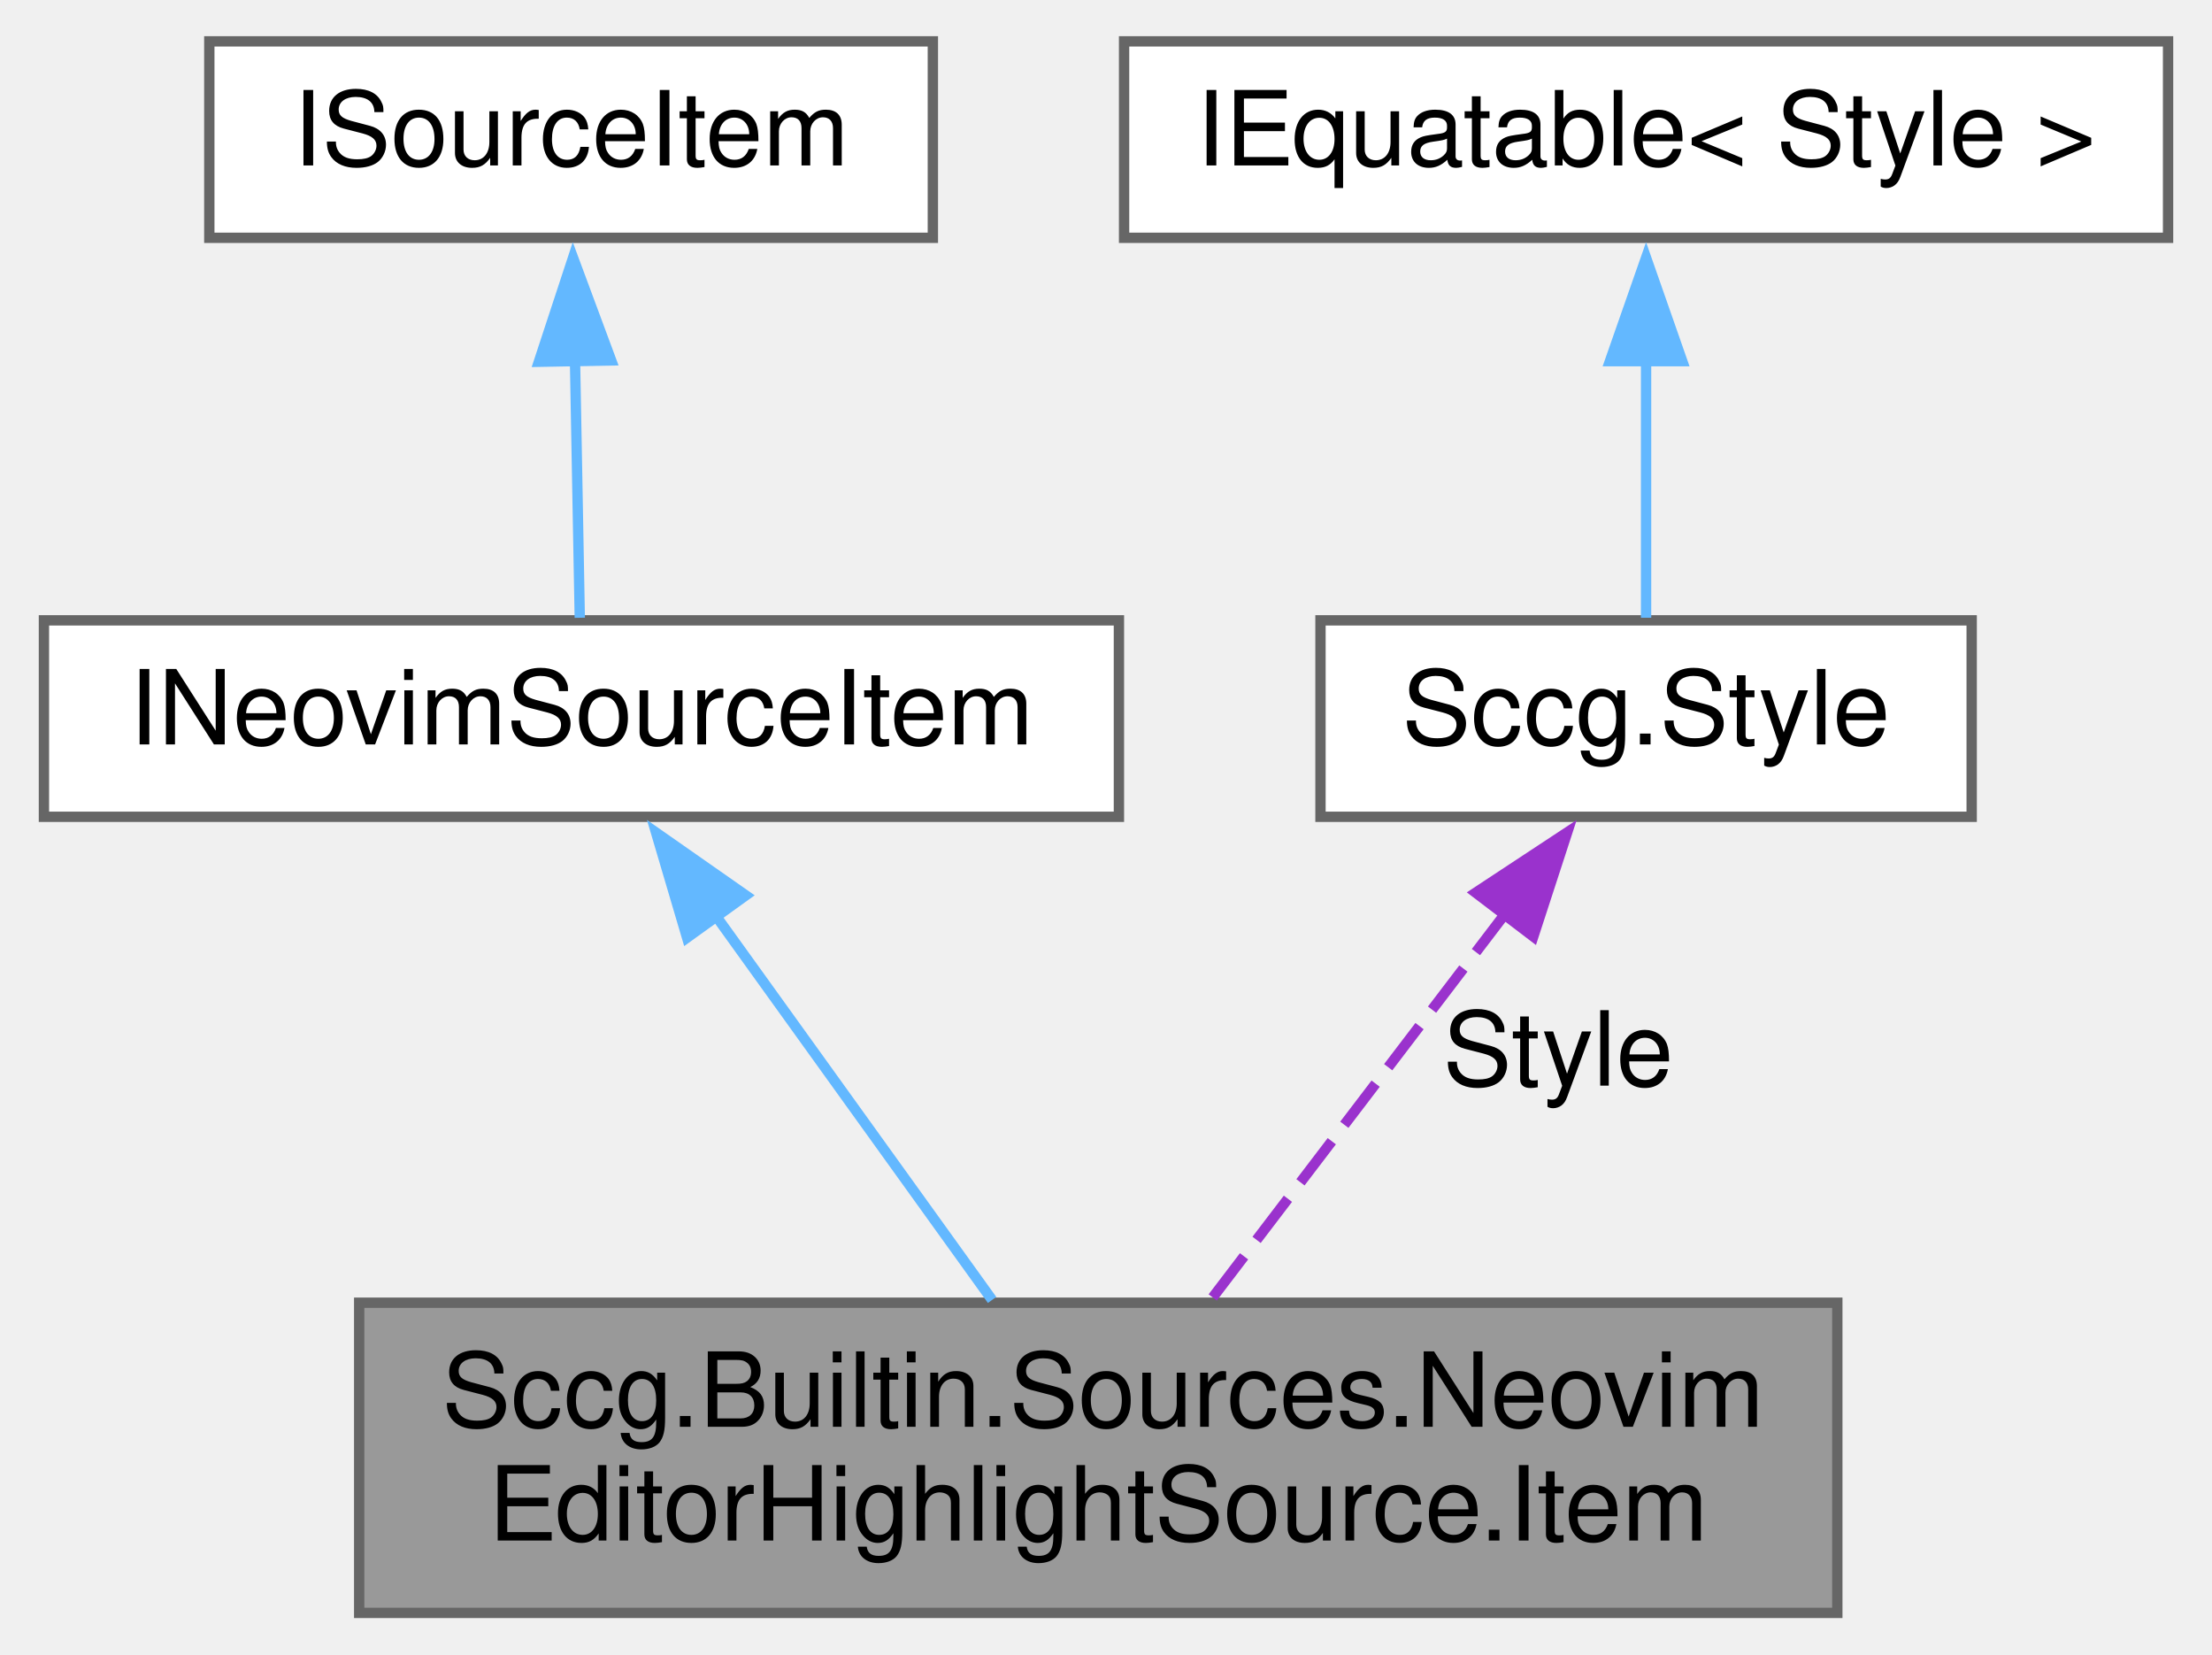
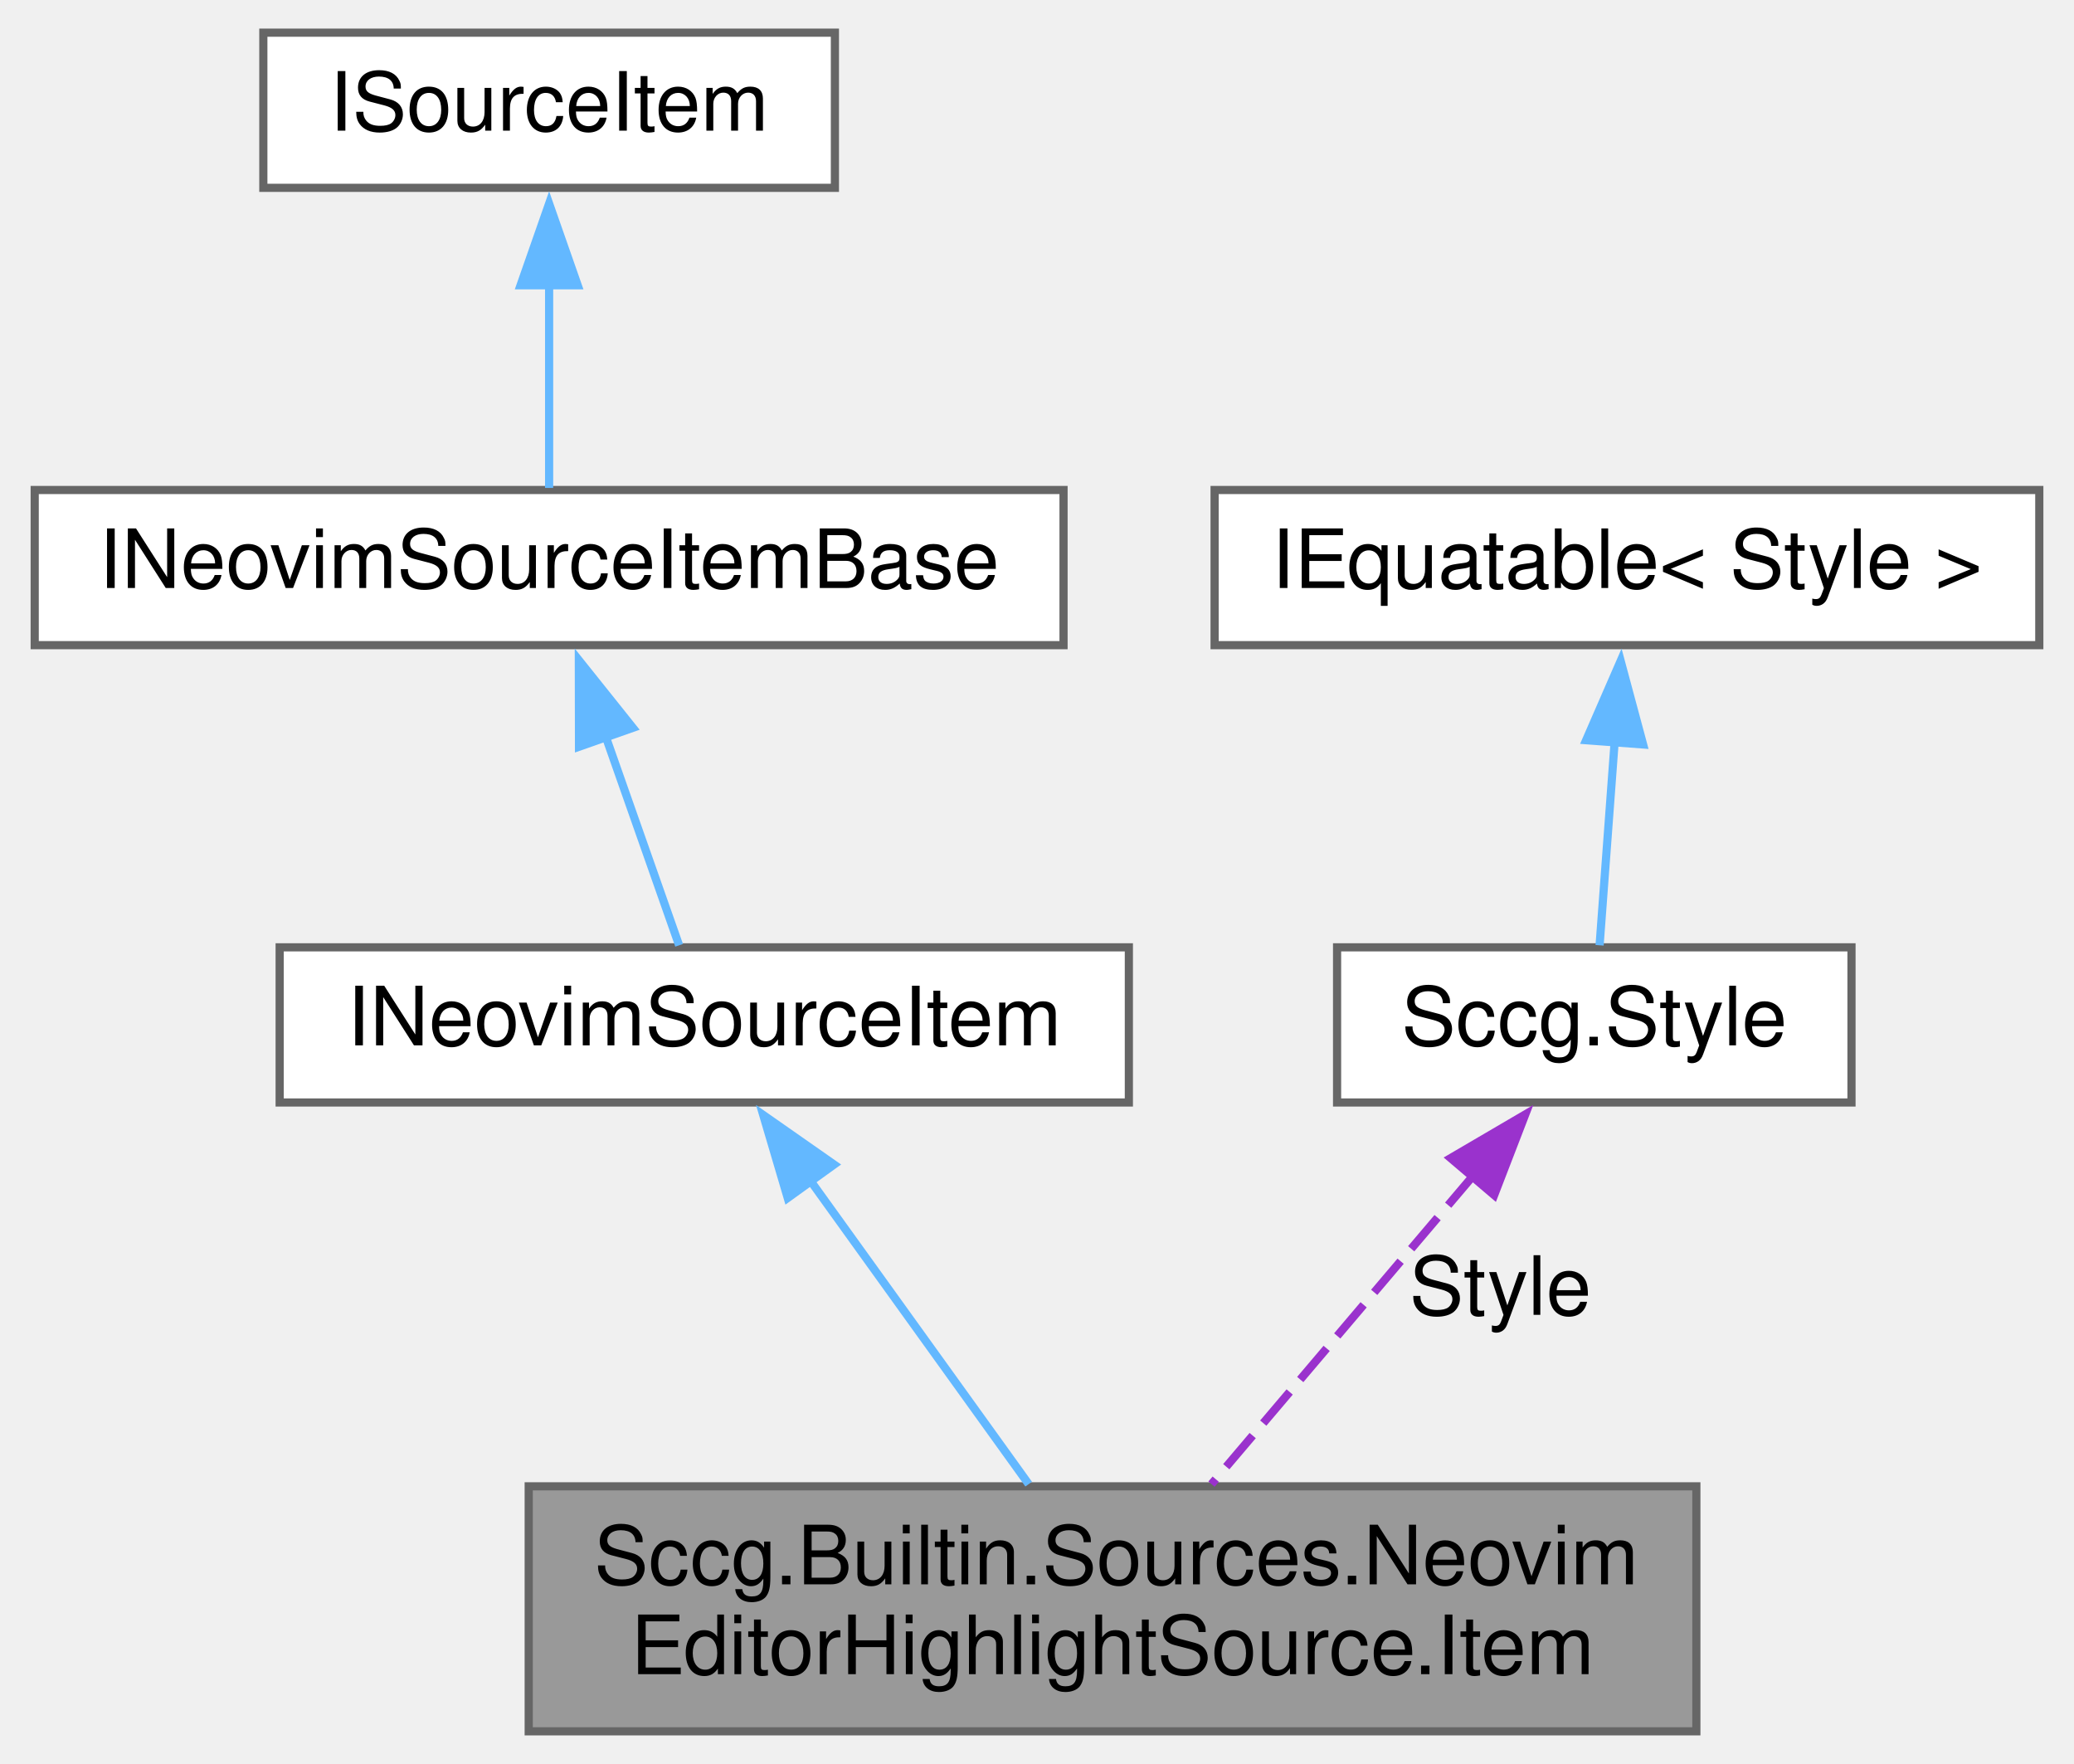
- <svg xmlns="http://www.w3.org/2000/svg" xmlns:xlink="http://www.w3.org/1999/xlink" width="214pt" height="160pt" viewBox="0.00 0.00 213.50 160.00">
-   <g id="graph0" class="graph" transform="scale(1 1) rotate(0) translate(4 156)">
+ <svg xmlns="http://www.w3.org/2000/svg" xmlns:xlink="http://www.w3.org/1999/xlink" width="254pt" height="216pt" viewBox="0.00 0.00 253.50 216.00">
+   <g id="graph0" class="graph" transform="scale(1 1) rotate(0) translate(4 212)">
    <g id="node1" class="node">
      <g id="a_node1">
        <a xlink:title=" ">
-           <polygon fill="#999999" stroke="#666666" points="173.5,-30 30.5,-30 30.5,0 173.5,0 173.5,-30" />
-           <text text-anchor="start" x="38.5" y="-18" font-family="Helvetica,sans-Serif" font-size="10.00">Sccg.Builtin.Sources.Neovim</text>
-           <text text-anchor="middle" x="102" y="-7" font-family="Helvetica,sans-Serif" font-size="10.00">EditorHighlightSource.Item</text>
+           <polygon fill="#999999" stroke="#666666" points="203.5,-30 60.5,-30 60.5,0 203.5,0 203.5,-30" />
+           <text text-anchor="start" x="68.5" y="-18" font-family="Helvetica,sans-Serif" font-size="10.00">Sccg.Builtin.Sources.Neovim</text>
+           <text text-anchor="middle" x="132" y="-7" font-family="Helvetica,sans-Serif" font-size="10.00">EditorHighlightSource.Item</text>
        </a>
      </g>
    </g>
    <g id="node2" class="node">
      <g id="a_node2">
        <a xlink:href="interfaceSccg_1_1Builtin_1_1Formatters_1_1INeovimSourceItem.html" target="_top" xlink:title=" ">
-           <polygon fill="white" stroke="#666666" points="104,-96 0,-96 0,-77 104,-77 104,-96" />
-           <text text-anchor="middle" x="52" y="-84" font-family="Helvetica,sans-Serif" font-size="10.00">INeovimSourceItem</text>
+           <polygon fill="white" stroke="#666666" points="134,-96 30,-96 30,-77 134,-77 134,-96" />
+           <text text-anchor="middle" x="82" y="-84" font-family="Helvetica,sans-Serif" font-size="10.00">INeovimSourceItem</text>
        </a>
      </g>
    </g>
    <g id="edge1" class="edge">
-       <path fill="none" stroke="#63b8ff" d="M64.92,-67.54C73.27,-55.94 83.97,-41.06 91.73,-30.27" />
-       <polygon fill="#63b8ff" stroke="#63b8ff" points="62.22,-65.31 59.22,-75.47 67.9,-69.4 62.22,-65.31" />
+       <path fill="none" stroke="#63b8ff" d="M94.92,-67.54C103.27,-55.94 113.97,-41.06 121.73,-30.27" />
+       <polygon fill="#63b8ff" stroke="#63b8ff" points="92.22,-65.31 89.22,-75.47 97.9,-69.4 92.22,-65.31" />
    </g>
    <g id="node3" class="node">
      <g id="a_node3">
-         <a xlink:href="interfaceSccg_1_1Core_1_1ISourceItem.html" target="_top" xlink:title=" ">
-           <polygon fill="white" stroke="#666666" points="86,-152 16,-152 16,-133 86,-133 86,-152" />
-           <text text-anchor="middle" x="51" y="-140" font-family="Helvetica,sans-Serif" font-size="10.00">ISourceItem</text>
+         <a xlink:href="interfaceSccg_1_1Builtin_1_1Sources_1_1Internal_1_1INeovimSourceItemBase.html" target="_top" xlink:title=" ">
+           <polygon fill="white" stroke="#666666" points="126,-152 0,-152 0,-133 126,-133 126,-152" />
+           <text text-anchor="middle" x="63" y="-140" font-family="Helvetica,sans-Serif" font-size="10.00">INeovimSourceItemBase</text>
        </a>
      </g>
    </g>
    <g id="edge2" class="edge">
-       <path fill="none" stroke="#63b8ff" d="M51.38,-121.11C51.54,-112.52 51.71,-102.97 51.84,-96.25" />
-       <polygon fill="#63b8ff" stroke="#63b8ff" points="47.88,-121.01 51.19,-131.07 54.88,-121.14 47.88,-121.01" />
+       <path fill="none" stroke="#63b8ff" d="M69.86,-122.01C72.96,-113.19 76.48,-103.2 78.92,-96.25" />
+       <polygon fill="#63b8ff" stroke="#63b8ff" points="66.66,-120.56 66.64,-131.16 73.26,-122.88 66.66,-120.56" />
    </g>
    <g id="node4" class="node">
      <g id="a_node4">
-         <a xlink:href="structSccg_1_1Style.html" target="_top" xlink:title=" ">
-           <polygon fill="white" stroke="#666666" points="186.5,-96 123.5,-96 123.5,-77 186.5,-77 186.5,-96" />
-           <text text-anchor="middle" x="155" y="-84" font-family="Helvetica,sans-Serif" font-size="10.00">Sccg.Style</text>
+         <a xlink:href="interfaceSccg_1_1Core_1_1ISourceItem.html" target="_top" xlink:title=" ">
+           <polygon fill="white" stroke="#666666" points="98,-208 28,-208 28,-189 98,-189 98,-208" />
+           <text text-anchor="middle" x="63" y="-196" font-family="Helvetica,sans-Serif" font-size="10.00">ISourceItem</text>
        </a>
      </g>
    </g>
    <g id="edge3" class="edge">
-       <path fill="none" stroke="#9a32cd" stroke-dasharray="5,2" d="M141.57,-67.89C132.69,-56.24 121.19,-41.17 112.89,-30.27" />
-       <polygon fill="#9a32cd" stroke="#9a32cd" points="138.52,-69.66 147.37,-75.49 144.09,-65.42 138.52,-69.66" />
-       <text text-anchor="middle" x="146.5" y="-51" font-family="Helvetica,sans-Serif" font-size="10.00"> Style</text>
+       <path fill="none" stroke="#63b8ff" d="M63,-177.11C63,-168.52 63,-158.97 63,-152.25" />
+       <polygon fill="#63b8ff" stroke="#63b8ff" points="59.5,-177.07 63,-187.07 66.5,-177.07 59.5,-177.07" />
    </g>
    <g id="node5" class="node">
      <g id="a_node5">
-         <a xlink:title=" ">
-           <polygon fill="white" stroke="#666666" points="205.5,-152 104.5,-152 104.5,-133 205.5,-133 205.5,-152" />
-           <text text-anchor="middle" x="155" y="-140" font-family="Helvetica,sans-Serif" font-size="10.00">IEquatable&lt; Style &gt;</text>
+         <a xlink:href="structSccg_1_1Style.html" target="_top" xlink:title=" ">
+           <polygon fill="white" stroke="#666666" points="222.5,-96 159.5,-96 159.5,-77 222.5,-77 222.5,-96" />
+           <text text-anchor="middle" x="191" y="-84" font-family="Helvetica,sans-Serif" font-size="10.00">Sccg.Style</text>
        </a>
      </g>
    </g>
    <g id="edge4" class="edge">
-       <path fill="none" stroke="#63b8ff" d="M155,-121.11C155,-112.52 155,-102.97 155,-96.25" />
-       <polygon fill="#63b8ff" stroke="#63b8ff" points="151.5,-121.07 155,-131.07 158.5,-121.07 151.5,-121.07" />
+       <path fill="none" stroke="#9a32cd" stroke-dasharray="5,2" d="M176.34,-68.24C166.42,-56.54 153.46,-41.28 144.12,-30.27" />
+       <polygon fill="#9a32cd" stroke="#9a32cd" points="173.41,-70.19 182.55,-75.54 178.74,-65.66 173.41,-70.19" />
+       <text text-anchor="middle" x="179.5" y="-51" font-family="Helvetica,sans-Serif" font-size="10.00"> Style</text>
+     </g>
+     <g id="node6" class="node">
+       <g id="a_node6">
+         <a xlink:title=" ">
+           <polygon fill="white" stroke="#666666" points="245.5,-152 144.5,-152 144.5,-133 245.5,-133 245.5,-152" />
+           <text text-anchor="middle" x="195" y="-140" font-family="Helvetica,sans-Serif" font-size="10.00">IEquatable&lt; Style &gt;</text>
+         </a>
+       </g>
+     </g>
+     <g id="edge5" class="edge">
+       <path fill="none" stroke="#63b8ff" d="M193.49,-121.11C192.85,-112.52 192.15,-102.97 191.65,-96.25" />
+       <polygon fill="#63b8ff" stroke="#63b8ff" points="190,-121.36 194.23,-131.07 196.98,-120.84 190,-121.36" />
    </g>
  </g>
</svg>
